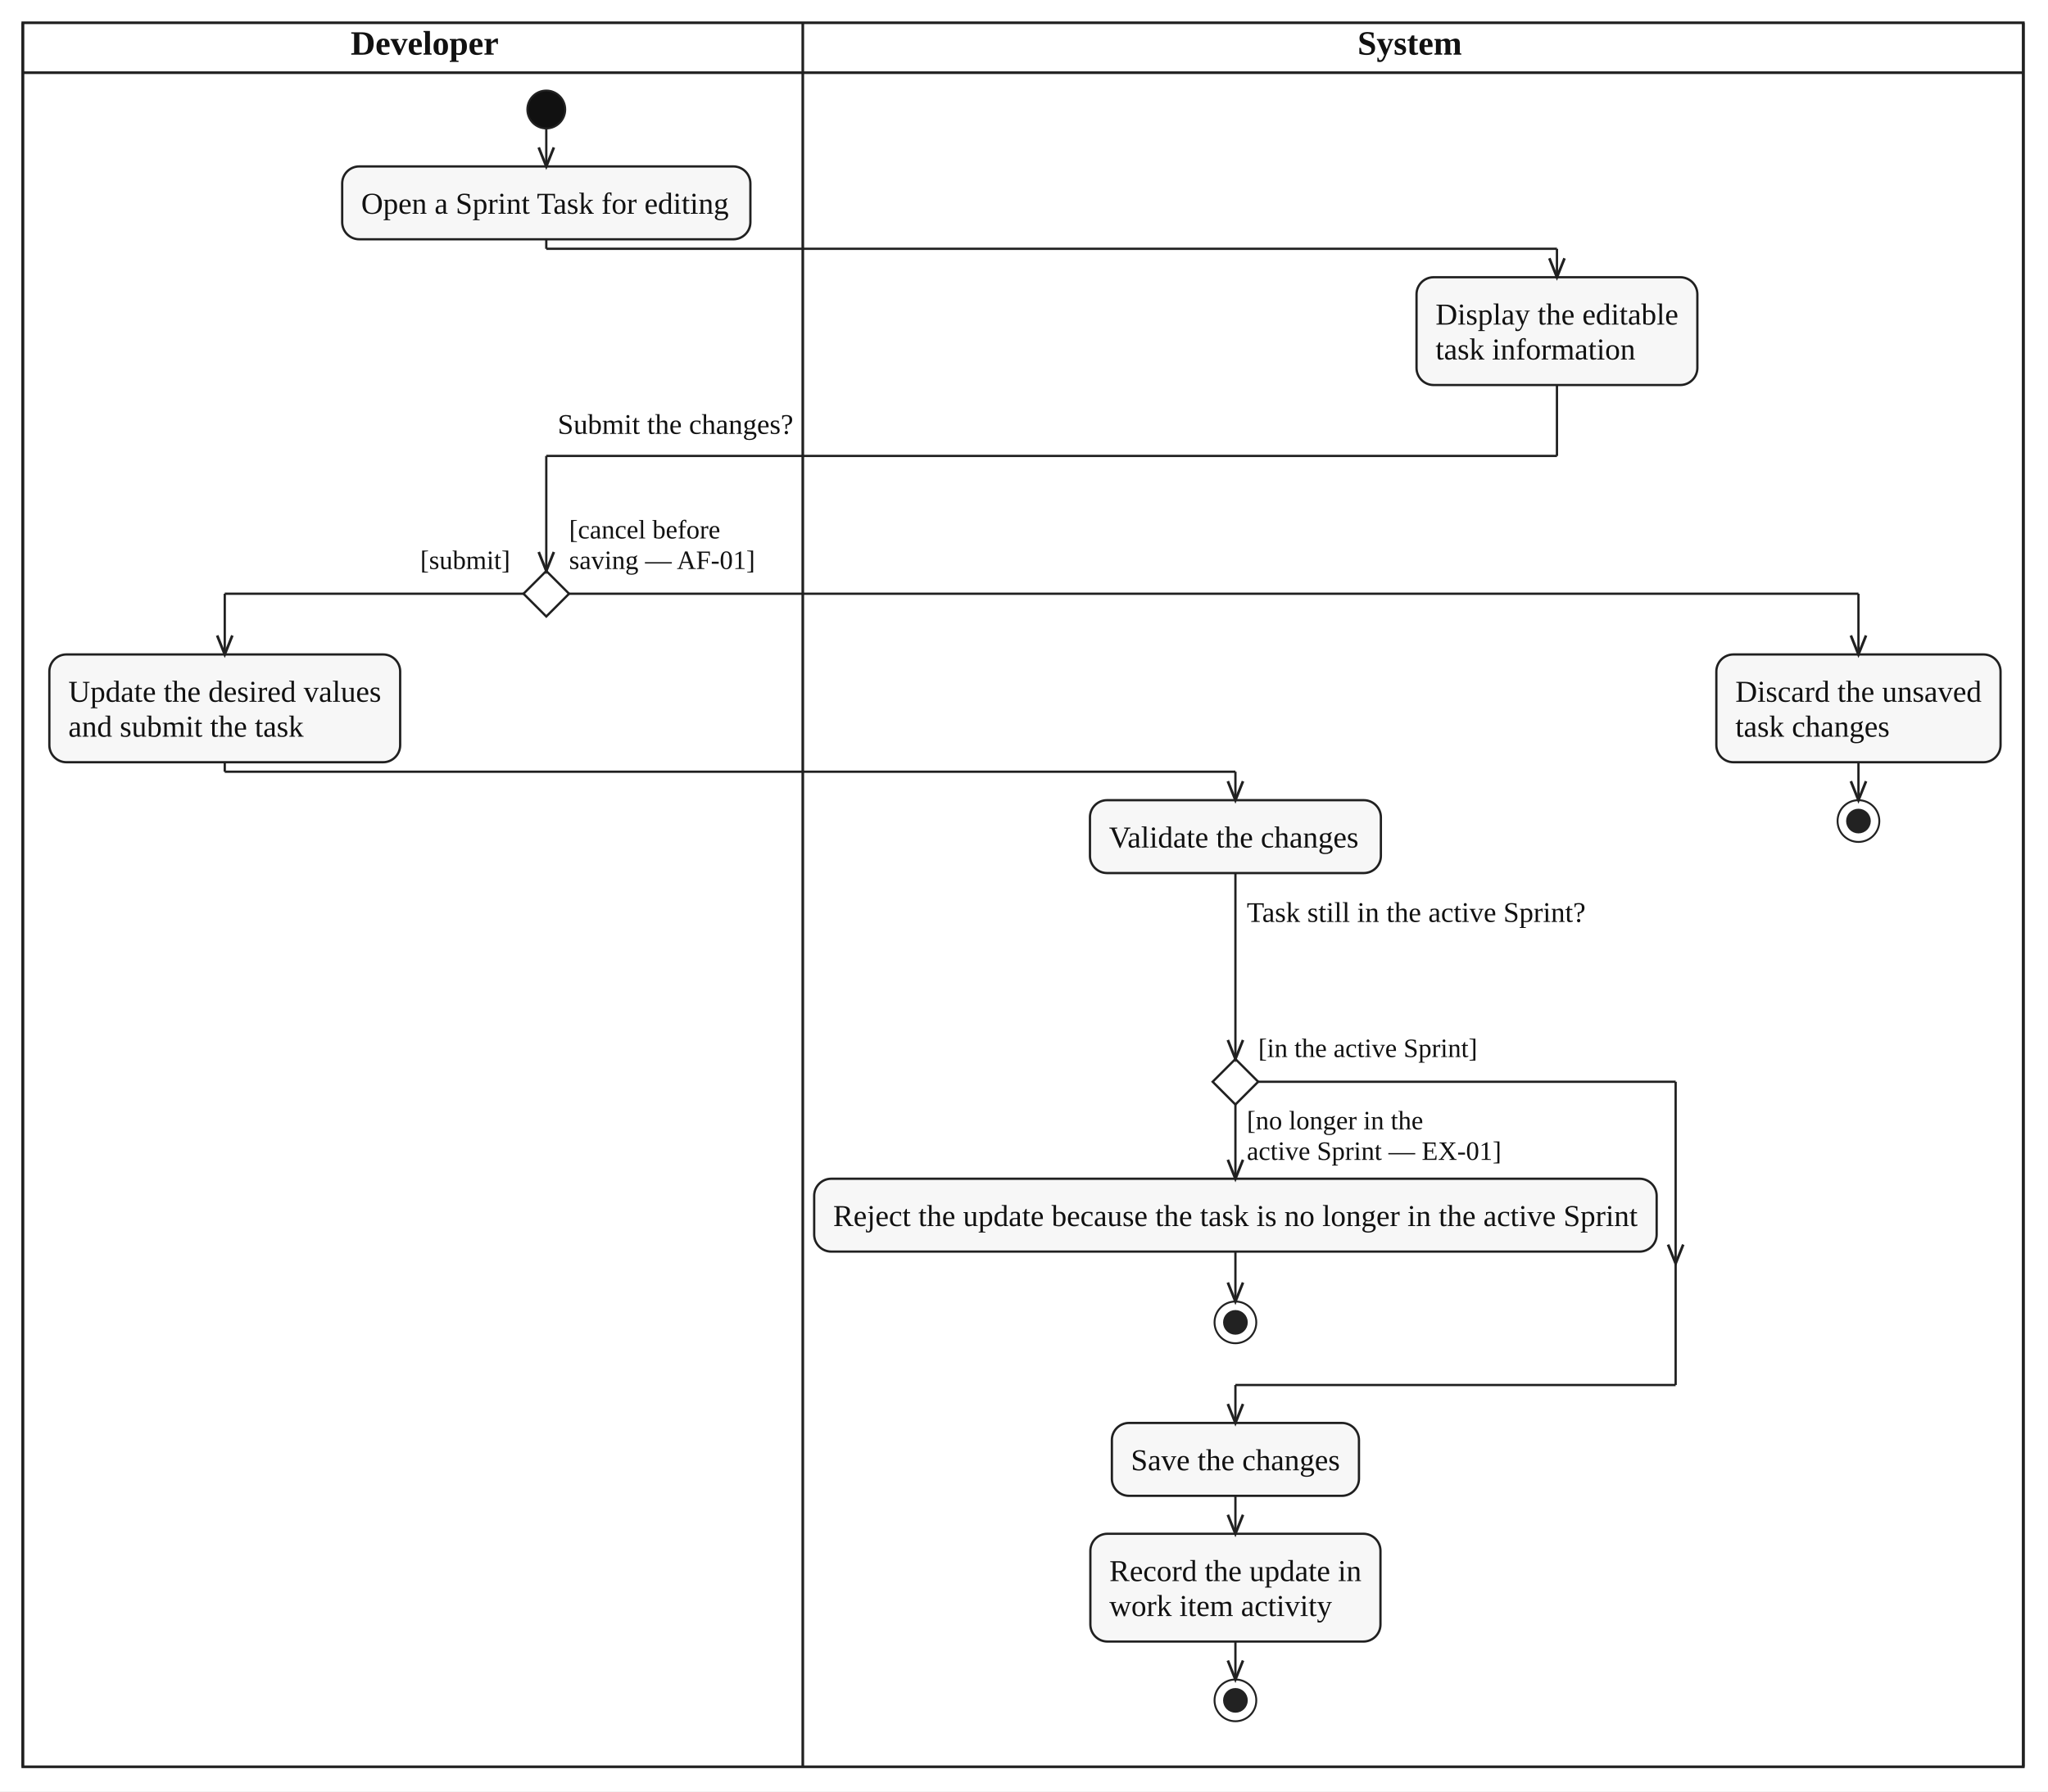
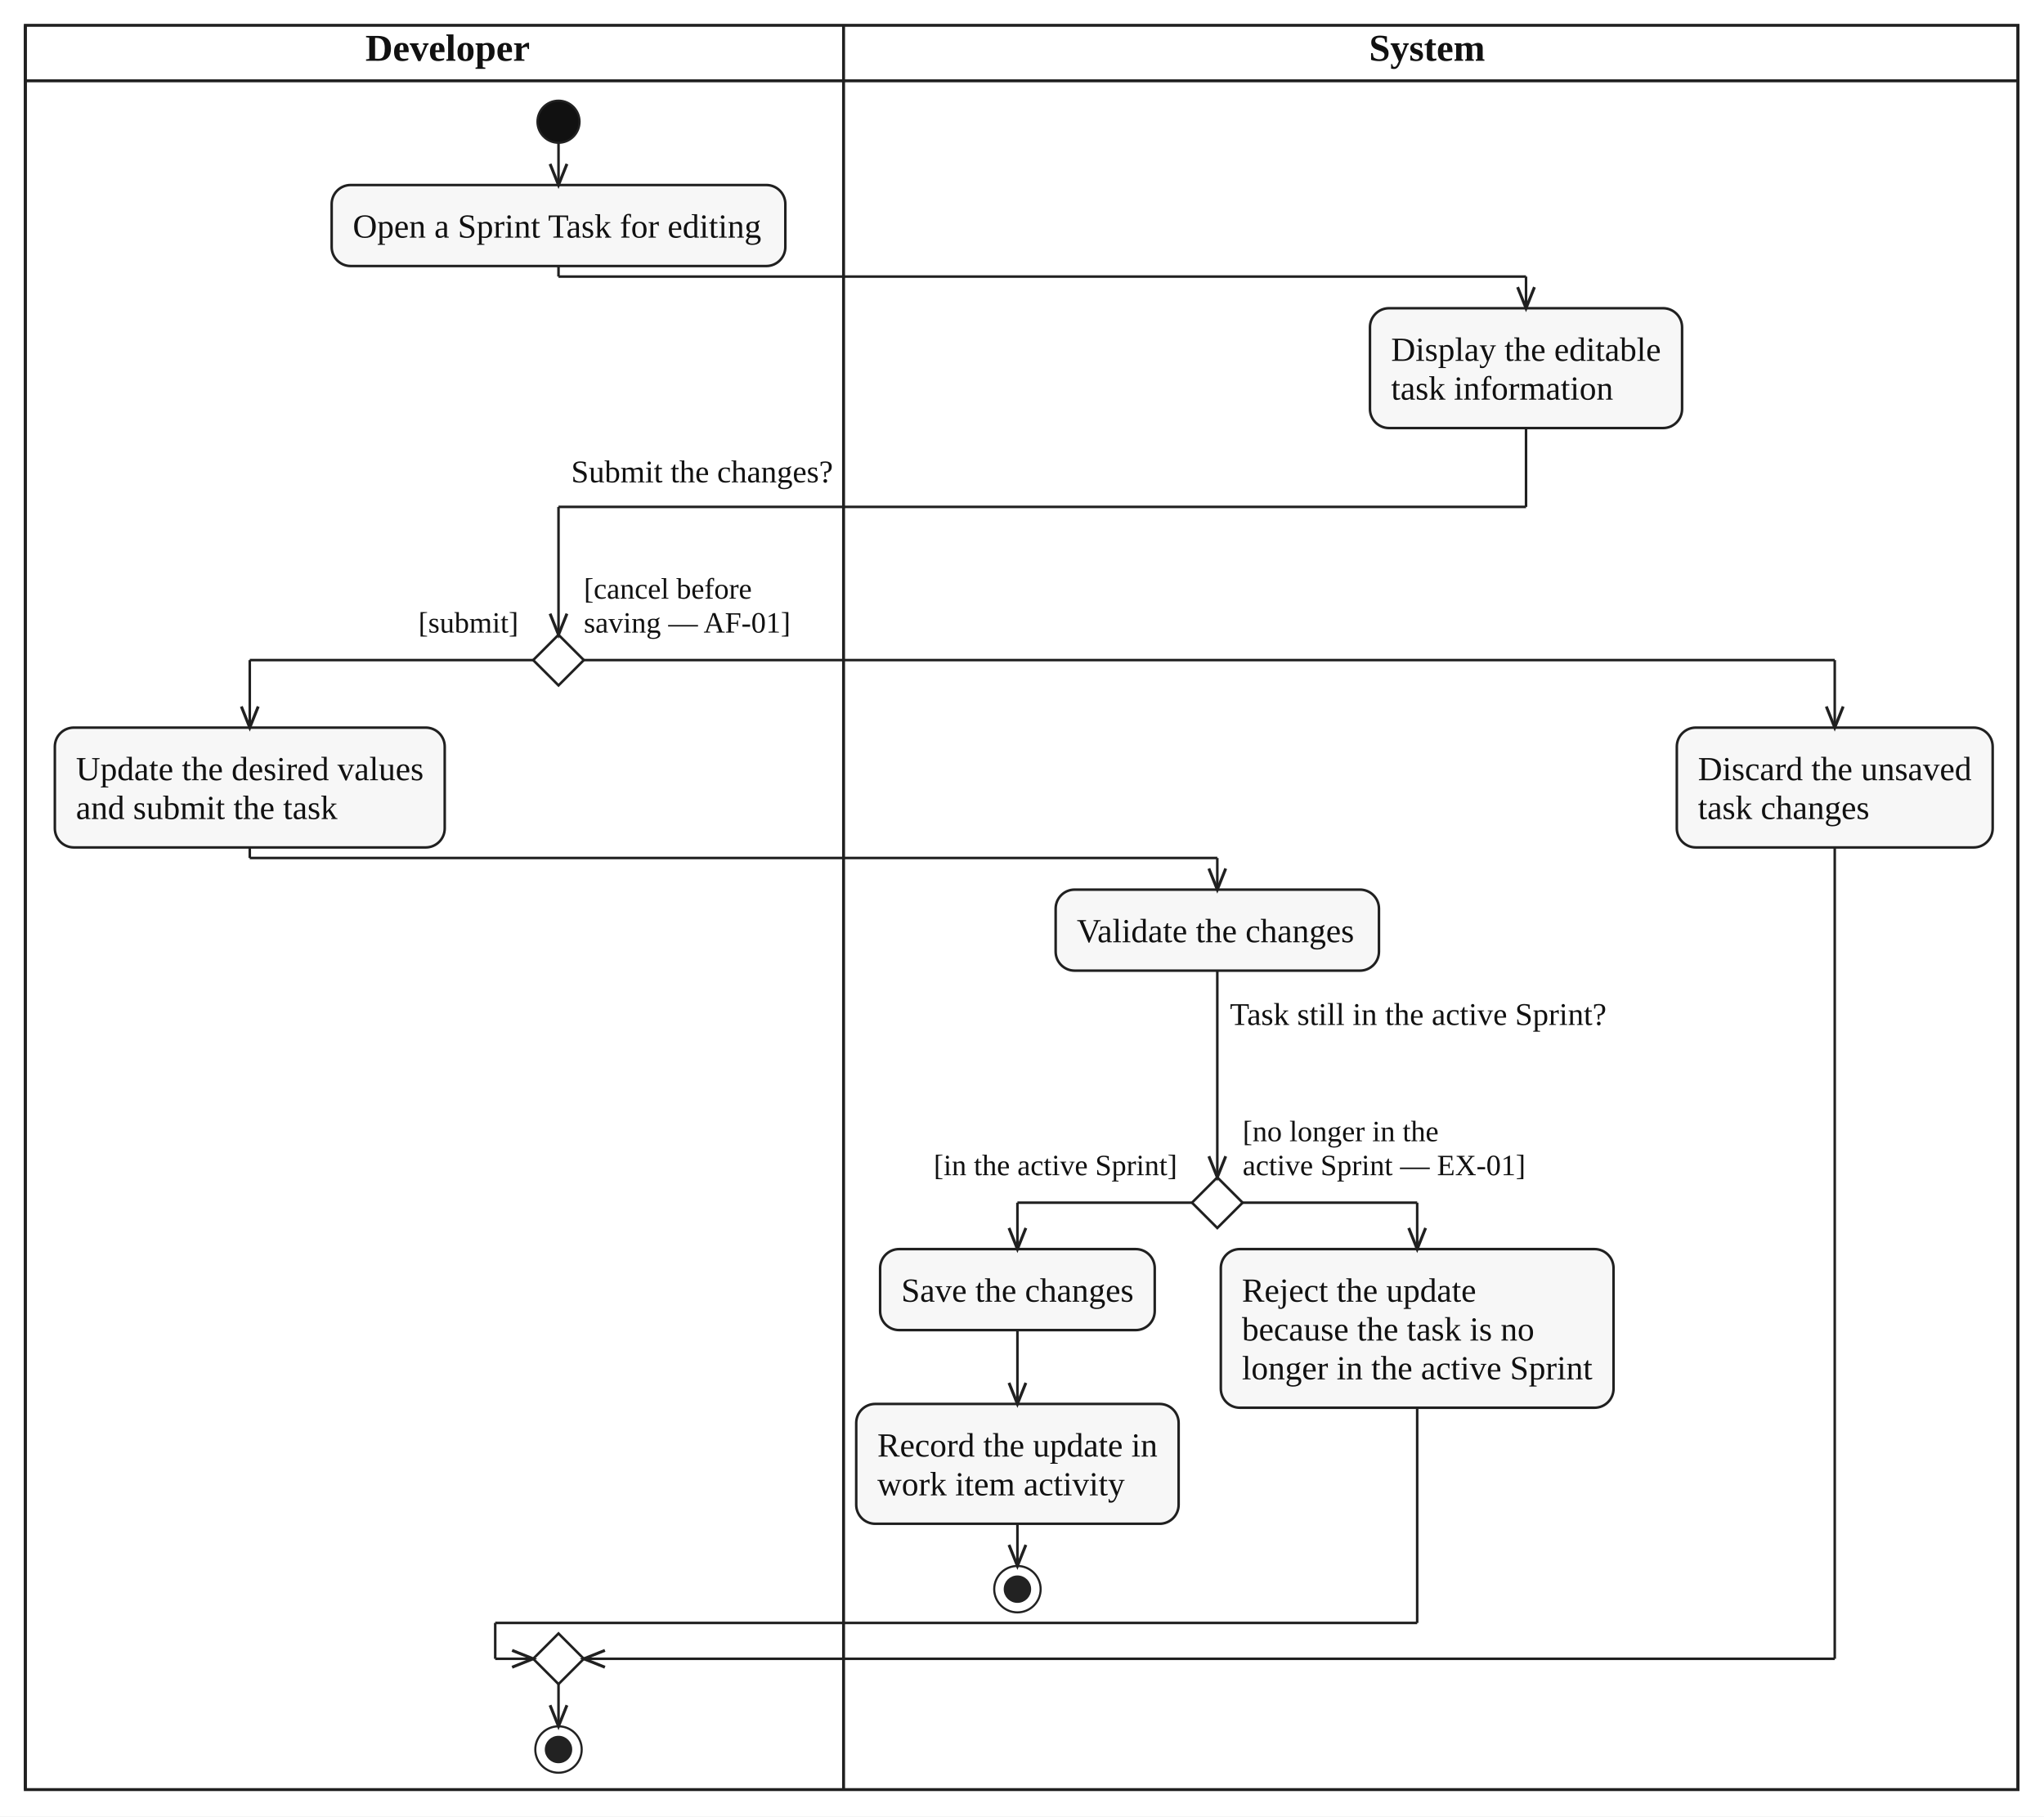
- <svg xmlns="http://www.w3.org/2000/svg" contentStyleType="text/css" height="944px" preserveAspectRatio="none" style="width:1079px;height:944px;background:#FFFFFF;" version="1.1" viewBox="-5 0.394 1079 944" width="1079px" zoomAndPan="magnify" data-pres-formatted="1">
-   <rect id="pres-background" x="-5" y="0.394" width="1079" height="944" fill="#FFFFFF" stroke="none" />
+ <svg xmlns="http://www.w3.org/2000/svg" contentStyleType="text/css" height="861px" preserveAspectRatio="none" style="width:969px;height:861px;background:#FFFFFF;" version="1.1" viewBox="-5 0.394 969 861" width="969px" zoomAndPan="magnify" data-pres-formatted="1">
+   <rect id="pres-background" x="-5" y="0.394" width="969" height="861" fill="#FFFFFF" stroke="none" />
  <defs />
  <g>
-     <rect fill="#FFFFFF" height="30.698" style="stroke:#FFFFFF;stroke-width:1.0;" width="1039.252" x="15" y="12.394" />
-     <ellipse cx="282.815" cy="58.092" fill="#111111" rx="10" ry="10" style="stroke:#222222;stroke-width:1.0;" />
-     <rect fill="#F7F7F7" height="38.398" rx="9" ry="9" style="stroke:#202020;stroke-width:1.2;" width="215.07" x="175.279" y="88.092" />
-     <text fill="#111111" font-family="Times New Roman" font-size="16" lengthAdjust="spacing" textLength="195.07" x="185.279" y="113.029">Open a Sprint Task for editing</text>
-     <polygon fill="#FFFFFF" points="282.815,301.274,294.815,313.274,282.815,325.274,270.815,313.274,282.815,301.274" style="stroke:#202020;stroke-width:1.2;" />
-     <text fill="#111111" font-family="Times New Roman" font-size="15" lengthAdjust="spacing" textLength="124.138" x="288.815" y="229.036">Submit the changes?</text>
-     <text fill="#111111" font-family="Times New Roman" font-size="15" lengthAdjust="spacing" textLength="3.75" x="288.815" y="246.284"> </text>
-     <text fill="#111111" font-family="Times New Roman" font-size="15" lengthAdjust="spacing" textLength="3.75" x="288.815" y="263.533"> </text>
-     <text fill="#111111" font-family="Times New Roman" font-size="15" lengthAdjust="spacing" textLength="3.75" x="288.815" y="280.781"> </text>
-     <text fill="#111111" font-family="Times New Roman" font-size="15" lengthAdjust="spacing" textLength="3.75" x="288.815" y="298.03"> </text>
-     <text fill="#111111" font-family="Times New Roman" font-size="14" lengthAdjust="spacing" textLength="54.441" x="216.373" y="300.246">[submit]  </text>
-     <text fill="#111111" font-family="Times New Roman" font-size="6" lengthAdjust="spacing" textLength="1.5" x="216.373" y="308.876"> </text>
-     <text fill="#111111" font-family="Times New Roman" font-size="14" lengthAdjust="spacing" textLength="86.659" x="294.815" y="284.147">  [cancel before</text>
-     <text fill="#111111" font-family="Times New Roman" font-size="14" lengthAdjust="spacing" textLength="105.772" x="294.815" y="300.246">  saving — AF-01]</text>
-     <text fill="#111111" font-family="Times New Roman" font-size="6" lengthAdjust="spacing" textLength="1.5" x="294.815" y="308.876"> </text>
+     <rect fill="#FFFFFF" height="30.698" style="stroke:#FFFFFF;stroke-width:1.0;" width="929.917" x="15" y="12.394" />
+     <ellipse cx="259.771" cy="58.092" fill="#111111" rx="10" ry="10" style="stroke:#222222;stroke-width:1.0;" />
+     <rect fill="#F7F7F7" height="38.398" rx="9" ry="9" style="stroke:#202020;stroke-width:1.2;" width="215.07" x="152.235" y="88.092" />
+     <text fill="#111111" font-family="Times New Roman" font-size="16" lengthAdjust="spacing" textLength="195.07" x="162.235" y="113.029">Open a Sprint Task for editing</text>
+     <polygon fill="#FFFFFF" points="259.771,301.274,271.771,313.274,259.771,325.274,247.77,313.274,259.771,301.274" style="stroke:#202020;stroke-width:1.2;" />
+     <text fill="#111111" font-family="Times New Roman" font-size="15" lengthAdjust="spacing" textLength="124.138" x="265.771" y="229.036">Submit the changes?</text>
+     <text fill="#111111" font-family="Times New Roman" font-size="15" lengthAdjust="spacing" textLength="3.75" x="265.771" y="246.284"> </text>
+     <text fill="#111111" font-family="Times New Roman" font-size="15" lengthAdjust="spacing" textLength="3.75" x="265.771" y="263.533"> </text>
+     <text fill="#111111" font-family="Times New Roman" font-size="15" lengthAdjust="spacing" textLength="3.75" x="265.771" y="280.781"> </text>
+     <text fill="#111111" font-family="Times New Roman" font-size="15" lengthAdjust="spacing" textLength="3.75" x="265.771" y="298.03"> </text>
+     <text fill="#111111" font-family="Times New Roman" font-size="14" lengthAdjust="spacing" textLength="54.441" x="193.329" y="300.246">[submit]  </text>
+     <text fill="#111111" font-family="Times New Roman" font-size="6" lengthAdjust="spacing" textLength="1.5" x="193.329" y="308.876"> </text>
+     <text fill="#111111" font-family="Times New Roman" font-size="14" lengthAdjust="spacing" textLength="86.659" x="271.771" y="284.147">  [cancel before</text>
+     <text fill="#111111" font-family="Times New Roman" font-size="14" lengthAdjust="spacing" textLength="105.772" x="271.771" y="300.246">  saving — AF-01]</text>
+     <text fill="#111111" font-family="Times New Roman" font-size="6" lengthAdjust="spacing" textLength="1.5" x="271.771" y="308.876"> </text>
    <rect fill="#F7F7F7" height="56.797" rx="9" ry="9" style="stroke:#202020;stroke-width:1.2;" width="184.828" x="21" y="345.274" />
    <text fill="#111111" font-family="Times New Roman" font-size="16" lengthAdjust="spacing" textLength="164.828" x="31" y="370.212">Update the desired values</text>
    <text fill="#111111" font-family="Times New Roman" font-size="16" lengthAdjust="spacing" textLength="123.984" x="31" y="388.61">and submit the task</text>
-     <line style="stroke:#202020;stroke-width:1.4;" x1="7" x2="7" y1="12.394" y2="931.45" />
-     <rect fill="#F7F7F7" height="56.797" rx="9" ry="9" style="stroke:#202020;stroke-width:1.2;" width="147.961" x="741.306" y="146.49" />
-     <text fill="#111111" font-family="Times New Roman" font-size="16" lengthAdjust="spacing" textLength="127.961" x="751.306" y="171.428">Display the editable</text>
-     <text fill="#111111" font-family="Times New Roman" font-size="16" lengthAdjust="spacing" textLength="105.312" x="751.306" y="189.826">task information</text>
-     <rect fill="#F7F7F7" height="38.398" rx="9" ry="9" style="stroke:#202020;stroke-width:1.2;" width="153.273" x="569.25" y="422.071" />
-     <text fill="#111111" font-family="Times New Roman" font-size="16" lengthAdjust="spacing" textLength="133.273" x="579.25" y="447.009">Validate the changes</text>
-     <rect fill="#F7F7F7" height="38.398" rx="9" ry="9" style="stroke:#202020;stroke-width:1.2;" width="443.867" x="423.953" y="621.556" />
-     <text fill="#111111" font-family="Times New Roman" font-size="16" lengthAdjust="spacing" textLength="423.867" x="433.953" y="646.493">Reject the update because the task is no longer in the active Sprint</text>
-     <ellipse cx="645.886" cy="697.255" fill="none" rx="11" ry="11" style="stroke:#222222;stroke-width:1.0;" />
-     <ellipse cx="645.886" cy="697.255" fill="#222222" rx="6" ry="6" style="stroke:#222222;stroke-width:1.0;" />
-     <polygon fill="#FFFFFF" points="645.886,558.457,657.886,570.457,645.886,582.457,633.886,570.457,645.886,558.457" style="stroke:#202020;stroke-width:1.2;" />
-     <text fill="#111111" font-family="Times New Roman" font-size="15" lengthAdjust="spacing" textLength="179.546" x="651.886" y="486.218">Task still in the active Sprint?</text>
-     <text fill="#111111" font-family="Times New Roman" font-size="15" lengthAdjust="spacing" textLength="3.75" x="651.886" y="503.467"> </text>
-     <text fill="#111111" font-family="Times New Roman" font-size="15" lengthAdjust="spacing" textLength="3.75" x="651.886" y="520.715"> </text>
-     <text fill="#111111" font-family="Times New Roman" font-size="15" lengthAdjust="spacing" textLength="3.75" x="651.886" y="537.964"> </text>
-     <text fill="#111111" font-family="Times New Roman" font-size="15" lengthAdjust="spacing" textLength="3.75" x="651.886" y="555.212"> </text>
-     <text fill="#111111" font-family="Times New Roman" font-size="14" lengthAdjust="spacing" textLength="99.921" x="651.886" y="595.527">  [no longer in the</text>
-     <text fill="#111111" font-family="Times New Roman" font-size="14" lengthAdjust="spacing" textLength="141.135" x="651.886" y="611.626">  active Sprint — EX-01]</text>
-     <text fill="#111111" font-family="Times New Roman" font-size="6" lengthAdjust="spacing" textLength="1.5" x="651.886" y="620.256"> </text>
-     <text fill="#111111" font-family="Times New Roman" font-size="14" lengthAdjust="spacing" textLength="122.466" x="657.886" y="557.429">[in the active Sprint]  </text>
-     <text fill="#111111" font-family="Times New Roman" font-size="6" lengthAdjust="spacing" textLength="1.5" x="657.886" y="566.059"> </text>
-     <rect fill="#F7F7F7" height="38.398" rx="9" ry="9" style="stroke:#202020;stroke-width:1.2;" width="130.18" x="580.796" y="750.255" />
-     <text fill="#111111" font-family="Times New Roman" font-size="16" lengthAdjust="spacing" textLength="110.18" x="590.796" y="775.192">Save the changes</text>
-     <rect fill="#F7F7F7" height="56.797" rx="9" ry="9" style="stroke:#202020;stroke-width:1.2;" width="152.844" x="569.464" y="808.653" />
-     <text fill="#111111" font-family="Times New Roman" font-size="16" lengthAdjust="spacing" textLength="132.844" x="579.464" y="833.591">Record the update in</text>
-     <text fill="#111111" font-family="Times New Roman" font-size="16" lengthAdjust="spacing" textLength="117.305" x="579.464" y="851.989">work item activity</text>
-     <ellipse cx="645.886" cy="896.45" fill="none" rx="11" ry="11" style="stroke:#222222;stroke-width:1.0;" />
-     <ellipse cx="645.886" cy="896.45" fill="#222222" rx="6" ry="6" style="stroke:#222222;stroke-width:1.0;" />
-     <rect fill="#F7F7F7" height="56.797" rx="9" ry="9" style="stroke:#202020;stroke-width:1.2;" width="149.734" x="899.267" y="345.274" />
-     <text fill="#111111" font-family="Times New Roman" font-size="16" lengthAdjust="spacing" textLength="129.734" x="909.267" y="370.212">Discard the unsaved</text>
-     <text fill="#111111" font-family="Times New Roman" font-size="16" lengthAdjust="spacing" textLength="81.305" x="909.267" y="388.61">task changes</text>
-     <ellipse cx="974.134" cy="433.071" fill="none" rx="11" ry="11" style="stroke:#222222;stroke-width:1.0;" />
-     <ellipse cx="974.134" cy="433.071" fill="#222222" rx="6" ry="6" style="stroke:#222222;stroke-width:1.0;" />
-     <line style="stroke:#202020;stroke-width:1.4;" x1="417.953" x2="417.953" y1="12.394" y2="931.45" />
-     <line style="stroke:#202020;stroke-width:1.4;" x1="1061.002" x2="1061.002" y1="12.394" y2="931.45" />
-     <line style="stroke:#202020;stroke-width:1.2;" x1="282.815" x2="282.815" y1="68.092" y2="88.092" />
-     <polyline points="278.815,78.092 282.815,88.092 286.815,78.092" fill="none" stroke="#202020" stroke-width="1.4" stroke-linejoin="miter" stroke-linecap="butt" class="open-arrowhead" />
-     <line style="stroke:#202020;stroke-width:1.2;" x1="270.815" x2="113.414" y1="313.274" y2="313.274" />
+     <polygon fill="#FFFFFF" points="259.771,774.652,271.771,786.652,259.771,798.652,247.77,786.652,259.771,774.652" style="stroke:#202020;stroke-width:1.2;" />
+     <ellipse cx="259.771" cy="829.652" fill="none" rx="11" ry="11" style="stroke:#222222;stroke-width:1.0;" />
+     <ellipse cx="259.771" cy="829.652" fill="#222222" rx="6" ry="6" style="stroke:#222222;stroke-width:1.0;" />
+     <line style="stroke:#202020;stroke-width:1.4;" x1="7" x2="7" y1="12.394" y2="848.652" />
+     <rect fill="#F7F7F7" height="56.797" rx="9" ry="9" style="stroke:#202020;stroke-width:1.2;" width="147.961" x="644.462" y="146.49" />
+     <text fill="#111111" font-family="Times New Roman" font-size="16" lengthAdjust="spacing" textLength="127.961" x="654.462" y="171.428">Display the editable</text>
+     <text fill="#111111" font-family="Times New Roman" font-size="16" lengthAdjust="spacing" textLength="105.312" x="654.462" y="189.826">task information</text>
+     <rect fill="#F7F7F7" height="38.398" rx="9" ry="9" style="stroke:#202020;stroke-width:1.2;" width="153.273" x="495.45" y="422.071" />
+     <text fill="#111111" font-family="Times New Roman" font-size="16" lengthAdjust="spacing" textLength="133.273" x="505.45" y="447.009">Validate the changes</text>
+     <polygon fill="#FFFFFF" points="572.086,558.457,584.086,570.457,572.086,582.457,560.086,570.457,572.086,558.457" style="stroke:#202020;stroke-width:1.2;" />
+     <text fill="#111111" font-family="Times New Roman" font-size="15" lengthAdjust="spacing" textLength="179.546" x="578.086" y="486.218">Task still in the active Sprint?</text>
+     <text fill="#111111" font-family="Times New Roman" font-size="15" lengthAdjust="spacing" textLength="3.75" x="578.086" y="503.467"> </text>
+     <text fill="#111111" font-family="Times New Roman" font-size="15" lengthAdjust="spacing" textLength="3.75" x="578.086" y="520.715"> </text>
+     <text fill="#111111" font-family="Times New Roman" font-size="15" lengthAdjust="spacing" textLength="3.75" x="578.086" y="537.964"> </text>
+     <text fill="#111111" font-family="Times New Roman" font-size="15" lengthAdjust="spacing" textLength="3.75" x="578.086" y="555.212"> </text>
+     <text fill="#111111" font-family="Times New Roman" font-size="14" lengthAdjust="spacing" textLength="122.466" x="437.621" y="557.429">[in the active Sprint]  </text>
+     <text fill="#111111" font-family="Times New Roman" font-size="6" lengthAdjust="spacing" textLength="1.5" x="437.621" y="566.059"> </text>
+     <text fill="#111111" font-family="Times New Roman" font-size="14" lengthAdjust="spacing" textLength="99.921" x="584.086" y="541.33">  [no longer in the</text>
+     <text fill="#111111" font-family="Times New Roman" font-size="14" lengthAdjust="spacing" textLength="141.135" x="584.086" y="557.429">  active Sprint — EX-01]</text>
+     <text fill="#111111" font-family="Times New Roman" font-size="6" lengthAdjust="spacing" textLength="1.5" x="584.086" y="566.059"> </text>
+     <rect fill="#F7F7F7" height="38.398" rx="9" ry="9" style="stroke:#202020;stroke-width:1.2;" width="130.18" x="412.241" y="592.457" />
+     <text fill="#111111" font-family="Times New Roman" font-size="16" lengthAdjust="spacing" textLength="110.18" x="422.241" y="617.394">Save the changes</text>
+     <rect fill="#F7F7F7" height="56.797" rx="9" ry="9" style="stroke:#202020;stroke-width:1.2;" width="152.844" x="400.909" y="665.856" />
+     <text fill="#111111" font-family="Times New Roman" font-size="16" lengthAdjust="spacing" textLength="132.844" x="410.909" y="690.793">Record the update in</text>
+     <text fill="#111111" font-family="Times New Roman" font-size="16" lengthAdjust="spacing" textLength="117.305" x="410.909" y="709.191">work item activity</text>
+     <ellipse cx="477.331" cy="753.652" fill="none" rx="11" ry="11" style="stroke:#222222;stroke-width:1.0;" />
+     <ellipse cx="477.331" cy="753.652" fill="#222222" rx="6" ry="6" style="stroke:#222222;stroke-width:1.0;" />
+     <rect fill="#F7F7F7" height="75.195" rx="9" ry="9" style="stroke:#202020;stroke-width:1.2;" width="186.18" x="573.752" y="592.457" />
+     <text fill="#111111" font-family="Times New Roman" font-size="16" lengthAdjust="spacing" textLength="111.062" x="583.752" y="617.394">Reject the update</text>
+     <text fill="#111111" font-family="Times New Roman" font-size="16" lengthAdjust="spacing" textLength="138.625" x="583.752" y="635.793">because the task is no</text>
+     <text fill="#111111" font-family="Times New Roman" font-size="16" lengthAdjust="spacing" textLength="166.18" x="583.752" y="654.191">longer in the active Sprint</text>
+     <rect fill="#F7F7F7" height="56.797" rx="9" ry="9" style="stroke:#202020;stroke-width:1.2;" width="149.734" x="789.932" y="345.274" />
+     <text fill="#111111" font-family="Times New Roman" font-size="16" lengthAdjust="spacing" textLength="129.734" x="799.932" y="370.212">Discard the unsaved</text>
+     <text fill="#111111" font-family="Times New Roman" font-size="16" lengthAdjust="spacing" textLength="81.305" x="799.932" y="388.61">task changes</text>
+     <line style="stroke:#202020;stroke-width:1.4;" x1="394.909" x2="394.909" y1="12.394" y2="848.652" />
+     <line style="stroke:#202020;stroke-width:1.4;" x1="951.667" x2="951.667" y1="12.394" y2="848.652" />
+     <line style="stroke:#202020;stroke-width:1.2;" x1="259.771" x2="259.771" y1="68.092" y2="88.092" />
+     <polyline points="255.77,78.092 259.771,88.092 263.771,78.092" fill="none" stroke="#202020" stroke-width="1.4" stroke-linejoin="miter" stroke-linecap="butt" class="open-arrowhead" />
+     <line style="stroke:#202020;stroke-width:1.2;" x1="247.77" x2="113.414" y1="313.274" y2="313.274" />
    <line style="stroke:#202020;stroke-width:1.2;" x1="113.414" x2="113.414" y1="313.274" y2="345.274" />
    <polyline points="109.414,335.274 113.414,345.274 117.414,335.274" fill="none" stroke="#202020" stroke-width="1.4" stroke-linejoin="miter" stroke-linecap="butt" class="open-arrowhead" />
-     <line style="stroke:#202020;stroke-width:1.2;" x1="645.886" x2="645.886" y1="659.954" y2="686.255" />
-     <polyline points="641.886,676.255 645.886,686.255 649.886,676.255" fill="none" stroke="#202020" stroke-width="1.4" stroke-linejoin="miter" stroke-linecap="butt" class="open-arrowhead" />
-     <line style="stroke:#202020;stroke-width:1.2;" x1="645.886" x2="645.886" y1="582.457" y2="621.556" />
-     <polyline points="641.886,611.556 645.886,621.556 649.886,611.556" fill="none" stroke="#202020" stroke-width="1.4" stroke-linejoin="miter" stroke-linecap="butt" class="open-arrowhead" />
-     <line style="stroke:#202020;stroke-width:1.2;" x1="657.886" x2="877.82" y1="570.457" y2="570.457" />
-     <polyline points="873.82,656.255 877.82,666.255 881.82,656.255" fill="none" stroke="#202020" stroke-width="1.4" stroke-linejoin="miter" stroke-linecap="butt" class="open-arrowhead" />
-     <line style="stroke:#202020;stroke-width:1.2;" x1="877.82" x2="877.82" y1="570.457" y2="730.255" />
-     <line style="stroke:#202020;stroke-width:1.2;" x1="877.82" x2="645.886" y1="730.255" y2="730.255" />
-     <line style="stroke:#202020;stroke-width:1.2;" x1="645.886" x2="645.886" y1="730.255" y2="750.255" />
-     <polyline points="641.886,740.255 645.886,750.255 649.886,740.255" fill="none" stroke="#202020" stroke-width="1.4" stroke-linejoin="miter" stroke-linecap="butt" class="open-arrowhead" />
-     <line style="stroke:#202020;stroke-width:1.2;" x1="645.886" x2="645.886" y1="460.47" y2="558.457" />
-     <polyline points="641.886,548.457 645.886,558.457 649.886,548.457" fill="none" stroke="#202020" stroke-width="1.4" stroke-linejoin="miter" stroke-linecap="butt" class="open-arrowhead" />
-     <line style="stroke:#202020;stroke-width:1.2;" x1="645.886" x2="645.886" y1="788.653" y2="808.653" />
-     <polyline points="641.886,798.653 645.886,808.653 649.886,798.653" fill="none" stroke="#202020" stroke-width="1.4" stroke-linejoin="miter" stroke-linecap="butt" class="open-arrowhead" />
-     <line style="stroke:#202020;stroke-width:1.2;" x1="645.886" x2="645.886" y1="865.45" y2="885.45" />
-     <polyline points="641.886,875.45 645.886,885.45 649.886,875.45" fill="none" stroke="#202020" stroke-width="1.4" stroke-linejoin="miter" stroke-linecap="butt" class="open-arrowhead" />
-     <line style="stroke:#202020;stroke-width:1.2;" x1="974.134" x2="974.134" y1="402.071" y2="422.071" />
-     <polyline points="970.134,412.071 974.134,422.071 978.134,412.071" fill="none" stroke="#202020" stroke-width="1.4" stroke-linejoin="miter" stroke-linecap="butt" class="open-arrowhead" />
-     <line style="stroke:#202020;stroke-width:1.2;" x1="282.815" x2="282.815" y1="126.49" y2="131.49" />
-     <line style="stroke:#202020;stroke-width:1.2;" x1="282.815" x2="815.287" y1="131.49" y2="131.49" />
-     <line style="stroke:#202020;stroke-width:1.2;" x1="815.287" x2="815.287" y1="131.49" y2="146.49" />
-     <polyline points="811.287,136.49 815.287,146.49 819.287,136.49" fill="none" stroke="#202020" stroke-width="1.4" stroke-linejoin="miter" stroke-linecap="butt" class="open-arrowhead" />
+     <line style="stroke:#202020;stroke-width:1.2;" x1="259.771" x2="259.771" y1="798.652" y2="818.652" />
+     <polyline points="255.77,808.652 259.771,818.652 263.771,808.652" fill="none" stroke="#202020" stroke-width="1.4" stroke-linejoin="miter" stroke-linecap="butt" class="open-arrowhead" />
+     <line style="stroke:#202020;stroke-width:1.2;" x1="477.331" x2="477.331" y1="630.856" y2="665.856" />
+     <polyline points="473.331,655.856 477.331,665.856 481.331,655.856" fill="none" stroke="#202020" stroke-width="1.4" stroke-linejoin="miter" stroke-linecap="butt" class="open-arrowhead" />
+     <line style="stroke:#202020;stroke-width:1.2;" x1="477.331" x2="477.331" y1="722.652" y2="742.652" />
+     <polyline points="473.331,732.652 477.331,742.652 481.331,732.652" fill="none" stroke="#202020" stroke-width="1.4" stroke-linejoin="miter" stroke-linecap="butt" class="open-arrowhead" />
+     <line style="stroke:#202020;stroke-width:1.2;" x1="560.086" x2="477.331" y1="570.457" y2="570.457" />
+     <line style="stroke:#202020;stroke-width:1.2;" x1="477.331" x2="477.331" y1="570.457" y2="592.457" />
+     <polyline points="473.331,582.457 477.331,592.457 481.331,582.457" fill="none" stroke="#202020" stroke-width="1.4" stroke-linejoin="miter" stroke-linecap="butt" class="open-arrowhead" />
+     <line style="stroke:#202020;stroke-width:1.2;" x1="584.086" x2="666.842" y1="570.457" y2="570.457" />
+     <line style="stroke:#202020;stroke-width:1.2;" x1="666.842" x2="666.842" y1="570.457" y2="592.457" />
+     <polyline points="662.842,582.457 666.842,592.457 670.842,582.457" fill="none" stroke="#202020" stroke-width="1.4" stroke-linejoin="miter" stroke-linecap="butt" class="open-arrowhead" />
+     <line style="stroke:#202020;stroke-width:1.2;" x1="666.842" x2="666.842" y1="667.652" y2="769.652" />
+     <line style="stroke:#202020;stroke-width:1.2;" x1="666.842" x2="229.77" y1="769.652" y2="769.652" />
+     <line style="stroke:#202020;stroke-width:1.2;" x1="229.77" x2="229.77" y1="769.652" y2="786.652" />
+     <line style="stroke:#202020;stroke-width:1.2;" x1="229.77" x2="247.77" y1="786.652" y2="786.652" />
+     <polyline points="237.77,782.652 247.77,786.652 237.77,790.652" fill="none" stroke="#202020" stroke-width="1.4" stroke-linejoin="miter" stroke-linecap="butt" class="open-arrowhead" />
+     <line style="stroke:#202020;stroke-width:1.2;" x1="572.086" x2="572.086" y1="460.47" y2="558.457" />
+     <polyline points="568.086,548.457 572.086,558.457 576.086,548.457" fill="none" stroke="#202020" stroke-width="1.4" stroke-linejoin="miter" stroke-linecap="butt" class="open-arrowhead" />
+     <line style="stroke:#202020;stroke-width:1.2;" x1="259.771" x2="259.771" y1="126.49" y2="131.49" />
+     <line style="stroke:#202020;stroke-width:1.2;" x1="259.771" x2="718.443" y1="131.49" y2="131.49" />
+     <line style="stroke:#202020;stroke-width:1.2;" x1="718.443" x2="718.443" y1="131.49" y2="146.49" />
+     <polyline points="714.443,136.49 718.443,146.49 722.443,136.49" fill="none" stroke="#202020" stroke-width="1.4" stroke-linejoin="miter" stroke-linecap="butt" class="open-arrowhead" />
    <line style="stroke:#202020;stroke-width:1.2;" x1="113.414" x2="113.414" y1="402.071" y2="407.071" />
-     <line style="stroke:#202020;stroke-width:1.2;" x1="113.414" x2="645.886" y1="407.071" y2="407.071" />
-     <line style="stroke:#202020;stroke-width:1.2;" x1="645.886" x2="645.886" y1="407.071" y2="422.071" />
-     <polyline points="641.886,412.071 645.886,422.071 649.886,412.071" fill="none" stroke="#202020" stroke-width="1.4" stroke-linejoin="miter" stroke-linecap="butt" class="open-arrowhead" />
-     <line style="stroke:#202020;stroke-width:1.2;" x1="294.815" x2="974.134" y1="313.274" y2="313.274" />
-     <line style="stroke:#202020;stroke-width:1.2;" x1="974.134" x2="974.134" y1="313.274" y2="345.274" />
-     <polyline points="970.134,335.274 974.134,345.274 978.134,335.274" fill="none" stroke="#202020" stroke-width="1.4" stroke-linejoin="miter" stroke-linecap="butt" class="open-arrowhead" />
-     <line style="stroke:#202020;stroke-width:1.2;" x1="815.287" x2="815.287" y1="203.287" y2="240.653" />
-     <line style="stroke:#202020;stroke-width:1.2;" x1="815.287" x2="282.815" y1="240.653" y2="240.653" />
-     <line style="stroke:#202020;stroke-width:1.2;" x1="282.815" x2="282.815" y1="240.653" y2="301.274" />
-     <polyline points="278.815,291.274 282.815,301.274 286.815,291.274" fill="none" stroke="#202020" stroke-width="1.4" stroke-linejoin="miter" stroke-linecap="butt" class="open-arrowhead" />
-     <text fill="#111111" font-family="Times New Roman" font-size="18" font-weight="bold" lengthAdjust="spacing" textLength="77.968" x="179.742" y="29.198">Developer</text>
-     <text fill="#111111" font-family="Times New Roman" font-size="7" font-weight="bold" lengthAdjust="spacing" textLength="1.75" x="175.242" y="39.627"> </text>
-     <text fill="#111111" font-family="Times New Roman" font-size="18" font-weight="bold" lengthAdjust="spacing" textLength="54.993" x="710.231" y="29.198">System</text>
-     <text fill="#111111" font-family="Times New Roman" font-size="7" font-weight="bold" lengthAdjust="spacing" textLength="1.75" x="705.731" y="39.627"> </text>
+     <line style="stroke:#202020;stroke-width:1.2;" x1="113.414" x2="572.086" y1="407.071" y2="407.071" />
+     <line style="stroke:#202020;stroke-width:1.2;" x1="572.086" x2="572.086" y1="407.071" y2="422.071" />
+     <polyline points="568.086,412.071 572.086,422.071 576.086,412.071" fill="none" stroke="#202020" stroke-width="1.4" stroke-linejoin="miter" stroke-linecap="butt" class="open-arrowhead" />
+     <line style="stroke:#202020;stroke-width:1.2;" x1="271.771" x2="864.799" y1="313.274" y2="313.274" />
+     <line style="stroke:#202020;stroke-width:1.2;" x1="864.799" x2="864.799" y1="313.274" y2="345.274" />
+     <polyline points="860.799,335.274 864.799,345.274 868.799,335.274" fill="none" stroke="#202020" stroke-width="1.4" stroke-linejoin="miter" stroke-linecap="butt" class="open-arrowhead" />
+     <line style="stroke:#202020;stroke-width:1.2;" x1="864.799" x2="864.799" y1="402.071" y2="786.652" />
+     <line style="stroke:#202020;stroke-width:1.2;" x1="864.799" x2="271.771" y1="786.652" y2="786.652" />
+     <polyline points="281.771,782.652 271.771,786.652 281.771,790.652" fill="none" stroke="#202020" stroke-width="1.4" stroke-linejoin="miter" stroke-linecap="butt" class="open-arrowhead" />
+     <line style="stroke:#202020;stroke-width:1.2;" x1="718.443" x2="718.443" y1="203.287" y2="240.653" />
+     <line style="stroke:#202020;stroke-width:1.2;" x1="718.443" x2="259.771" y1="240.653" y2="240.653" />
+     <line style="stroke:#202020;stroke-width:1.2;" x1="259.771" x2="259.771" y1="240.653" y2="301.274" />
+     <polyline points="255.77,291.274 259.771,301.274 263.771,291.274" fill="none" stroke="#202020" stroke-width="1.4" stroke-linejoin="miter" stroke-linecap="butt" class="open-arrowhead" />
+     <text fill="#111111" font-family="Times New Roman" font-size="18" font-weight="bold" lengthAdjust="spacing" textLength="77.968" x="168.22" y="29.198">Developer</text>
+     <text fill="#111111" font-family="Times New Roman" font-size="7" font-weight="bold" lengthAdjust="spacing" textLength="1.75" x="163.72" y="39.627"> </text>
+     <text fill="#111111" font-family="Times New Roman" font-size="18" font-weight="bold" lengthAdjust="spacing" textLength="54.993" x="644.041" y="29.198">System</text>
+     <text fill="#111111" font-family="Times New Roman" font-size="7" font-weight="bold" lengthAdjust="spacing" textLength="1.75" x="639.541" y="39.627"> </text>
  </g>
  <g id="pres-frame" fill="none" stroke="#202020" stroke-width="1.4">
-     <rect x="7" y="12.394" width="1054.002" height="919.057" />
-     <line x1="7" x2="1061.002" y1="38.698" y2="38.698" />
+     <rect x="7" y="12.394" width="944.667" height="836.259" />
+     <line x1="7" x2="951.667" y1="38.698" y2="38.698" />
  </g>
</svg>
